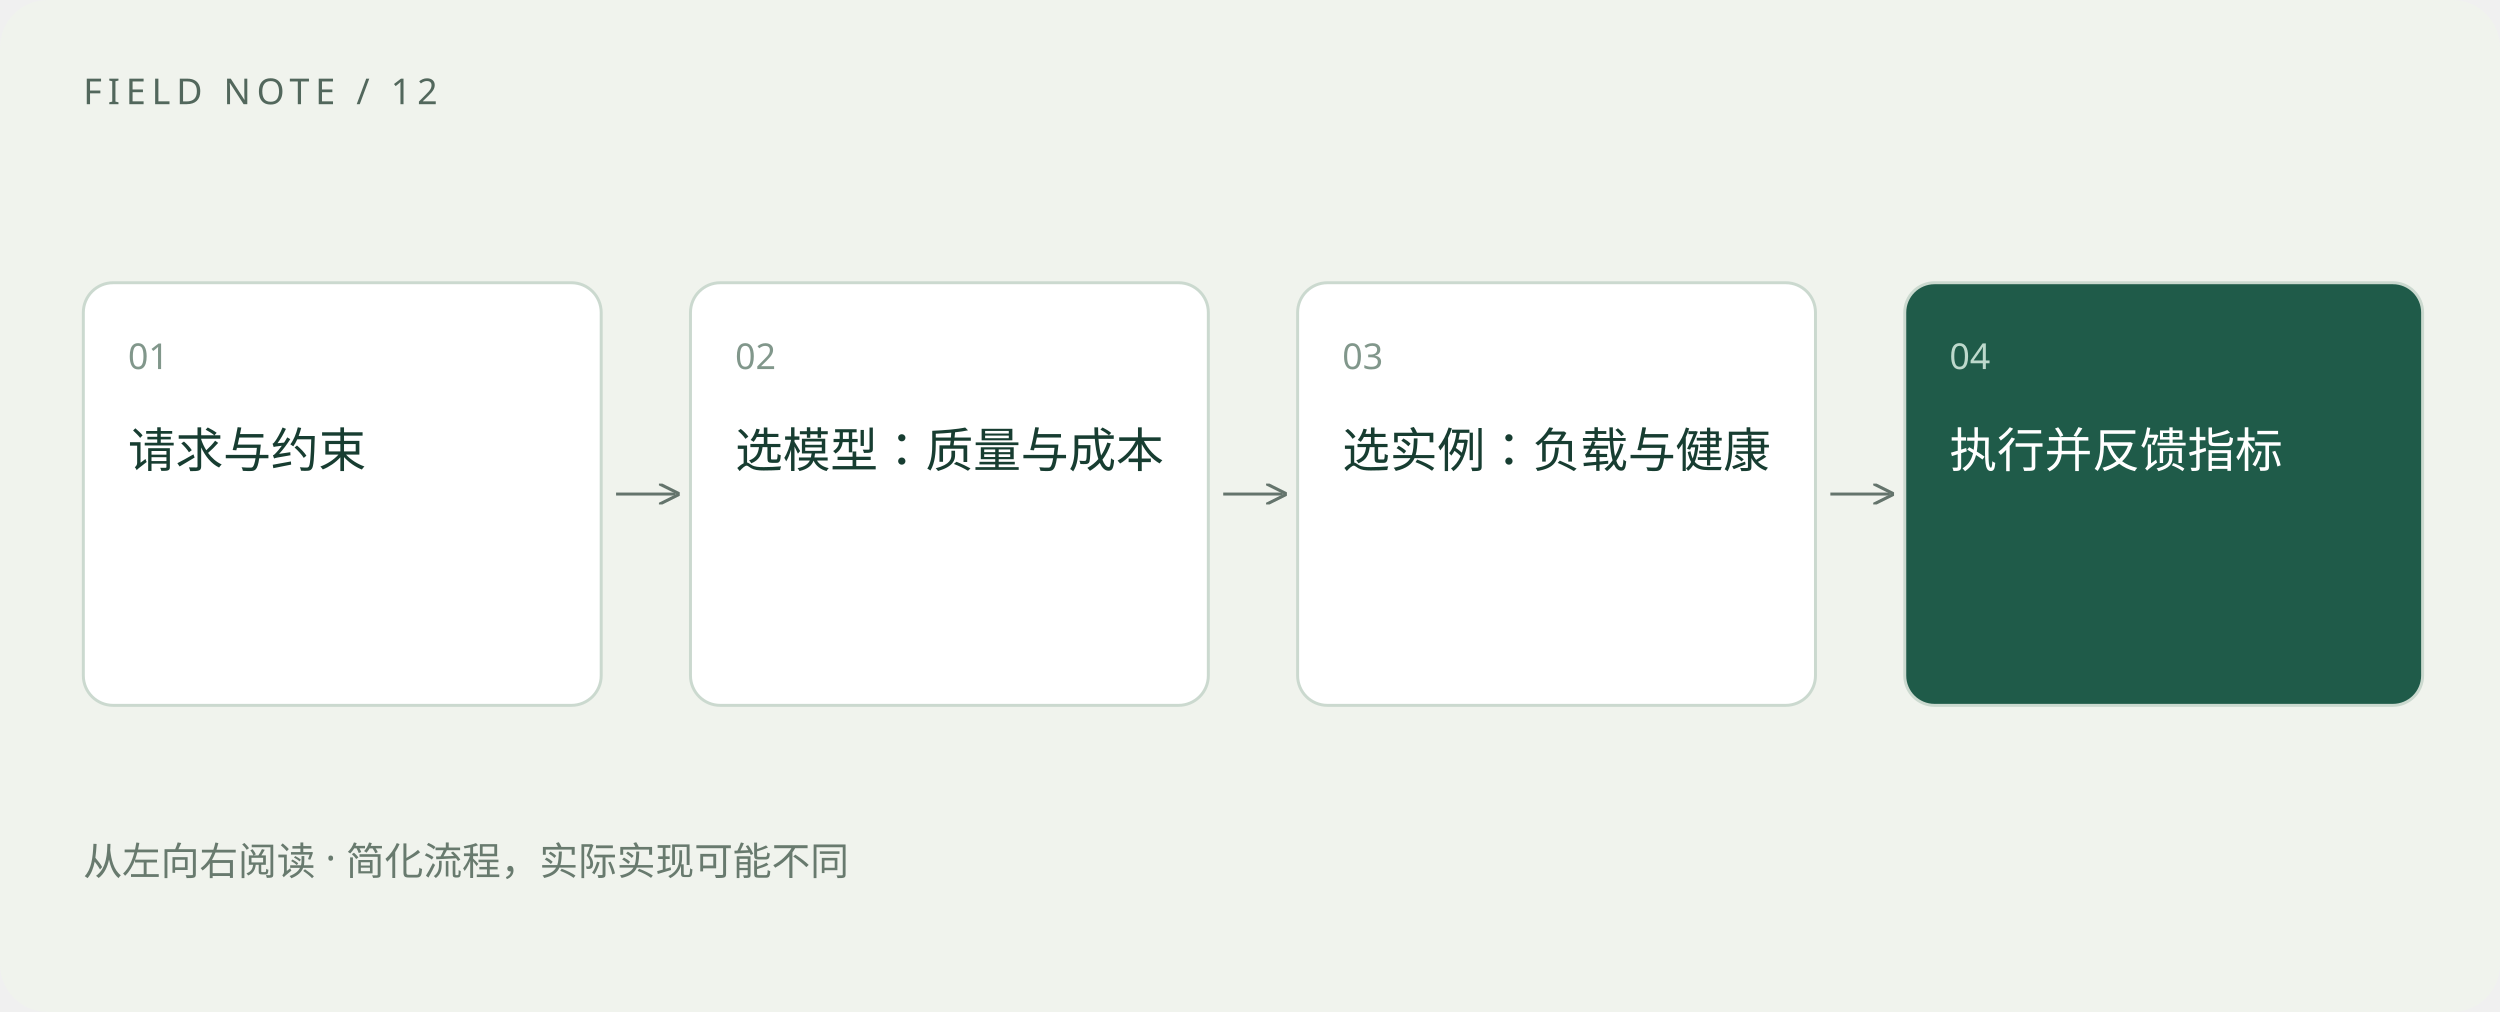
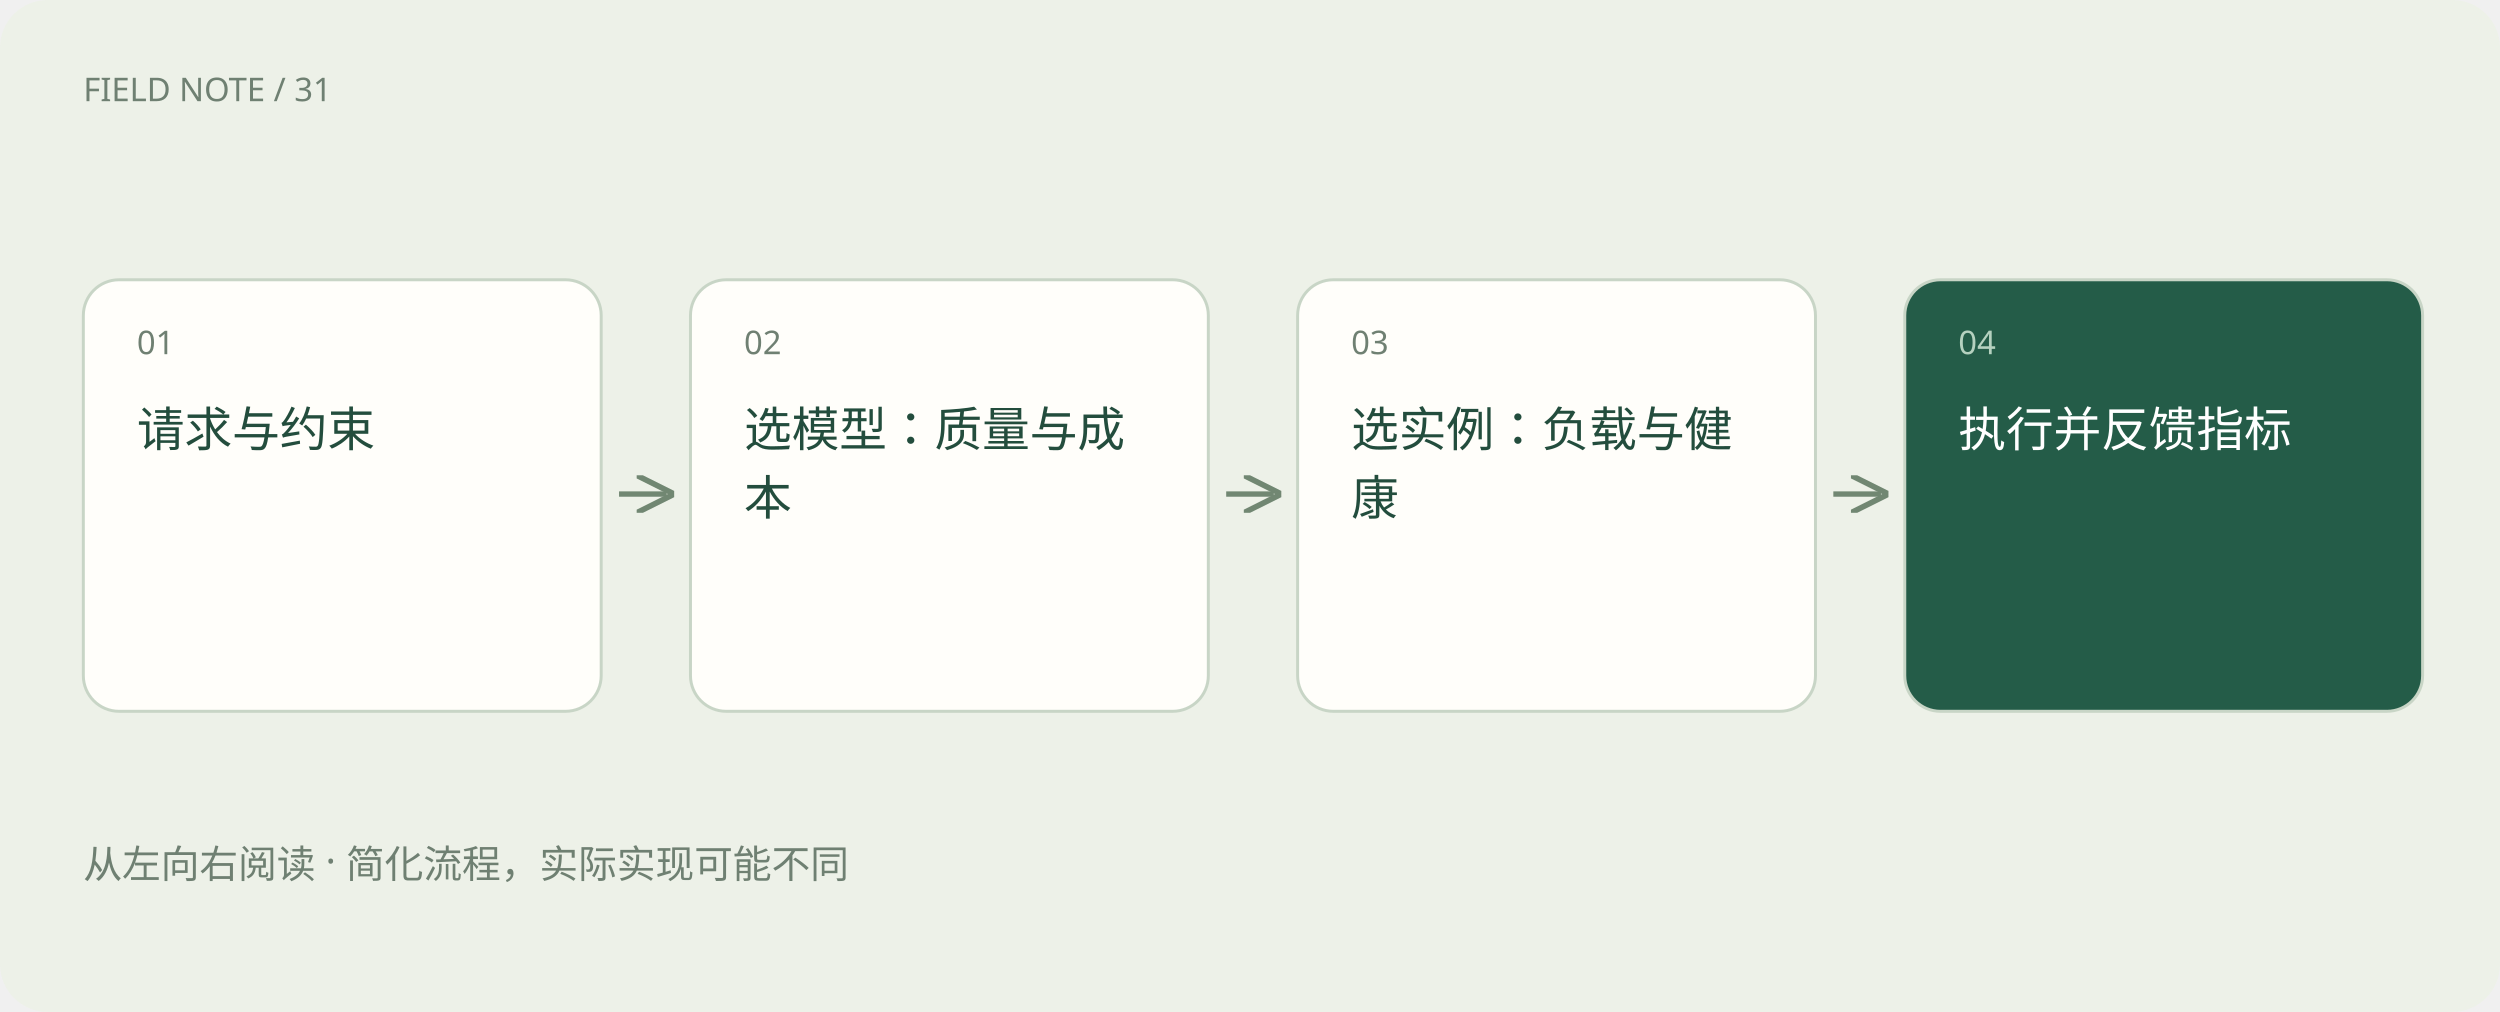
<svg xmlns="http://www.w3.org/2000/svg" viewBox="0 0 840 340" role="img" aria-labelledby="title desc">
  <defs>
    <marker id="arrow" viewBox="0 0 10 10" refX="8" refY="5" markerWidth="7" markerHeight="7" orient="auto">
-       <path d="M0 0L10 5L0 10" fill="none" stroke="#64746c" stroke-width="1.5" />
+       <path d="M0 0L10 5L0 10" fill="none" stroke="#718772" stroke-width="1.5" />
    </marker>
  </defs>
-   <rect width="840" height="340" rx="16" fill="#f0f3ed" />
+   <rect width="840" height="340" rx="16" fill="#edf1e8" />
  <g font-family="PingFang SC,Microsoft YaHei,sans-serif">
-     <text x="28" y="35" fill="#52675c" font-size="12" letter-spacing="2">FIELD NOTE / 12</text>
-     <rect x="28" y="95" width="174" height="142" rx="10" fill="#fff" stroke="#cbd9cf" />
-     <text x="43" y="124" fill="#81978b" font-size="12">01</text>
-     <text x="43" y="157" fill="#173d31" font-size="16">请求与约束</text>
-     <path d="M207 166h20" stroke="#64746c" fill="none" marker-end="url(#arrow)" />
-     <rect x="232" y="95" width="174" height="142" rx="10" fill="#fff" stroke="#cbd9cf" />
-     <text x="247" y="124" fill="#81978b" font-size="12">02</text>
-     <text x="247" y="157" fill="#173d31" font-size="16">选模型：质量与成本</text>
-     <path d="M411 166h20" stroke="#64746c" fill="none" marker-end="url(#arrow)" />
-     <rect x="436" y="95" width="174" height="142" rx="10" fill="#fff" stroke="#cbd9cf" />
-     <text x="451" y="124" fill="#81978b" font-size="12">03</text>
-     <text x="451" y="157" fill="#173d31" font-size="16">选实例：负载与健康</text>
-     <path d="M615 166h20" stroke="#64746c" fill="none" marker-end="url(#arrow)" />
-     <rect x="640" y="95" width="174" height="142" rx="10" fill="#1f5b49" stroke="#cbd9cf" />
-     <text x="655" y="124" fill="#bdd9cc" font-size="12">04</text>
-     <text x="655" y="157" fill="#fff" font-size="16">执行并反馈指标</text>
-     <text x="28" y="294" fill="#687a6e" font-size="13">从左向右阅读 · 简化流程，实际实现可能不同</text>
+     <text x="28" y="34" text-anchor="start" fill="#6f8072" font-size="11">FIELD NOTE / 31</text>
+     <rect x="28" y="94" width="174" height="145" rx="12" fill="#fffefa" stroke="#c8d5c6" />
+     <text x="46" y="119" text-anchor="start" fill="#6f8072" font-size="11">01</text>
+     <text x="46" y="150" text-anchor="start" fill="#234d3d" font-size="16">请求与约束</text>
+     <path d="M208 166 H224" fill="none" stroke="#718772" stroke-width="1.8" marker-end="url(#arrow)" />
+     <rect x="232" y="94" width="174" height="145" rx="12" fill="#fffefa" stroke="#c8d5c6" />
+     <text x="250" y="119" text-anchor="start" fill="#6f8072" font-size="11">02</text>
+     <text x="250" y="150" text-anchor="start" fill="#234d3d" font-size="16">选模型：质量与成</text>
+     <text x="250" y="173" text-anchor="start" fill="#234d3d" font-size="16">本</text>
+     <path d="M412 166 H428" fill="none" stroke="#718772" stroke-width="1.8" marker-end="url(#arrow)" />
+     <rect x="436" y="94" width="174" height="145" rx="12" fill="#fffefa" stroke="#c8d5c6" />
+     <text x="454" y="119" text-anchor="start" fill="#6f8072" font-size="11">03</text>
+     <text x="454" y="150" text-anchor="start" fill="#234d3d" font-size="16">选实例：负载与健</text>
+     <text x="454" y="173" text-anchor="start" fill="#234d3d" font-size="16">康</text>
+     <path d="M616 166 H632" fill="none" stroke="#718772" stroke-width="1.8" marker-end="url(#arrow)" />
+     <rect x="640" y="94" width="174" height="145" rx="12" fill="#245c48" stroke="#c8d5c6" />
+     <text x="658" y="119" text-anchor="start" fill="#b5d1bf" font-size="11">04</text>
+     <text x="658" y="150" text-anchor="start" fill="#fff" font-size="16">执行并反馈指标</text>
+     <text x="28" y="295" text-anchor="start" fill="#6f8072" font-size="13">从左向右阅读 · 简化流程，实际实现可能不同</text>
  </g>
</svg>
